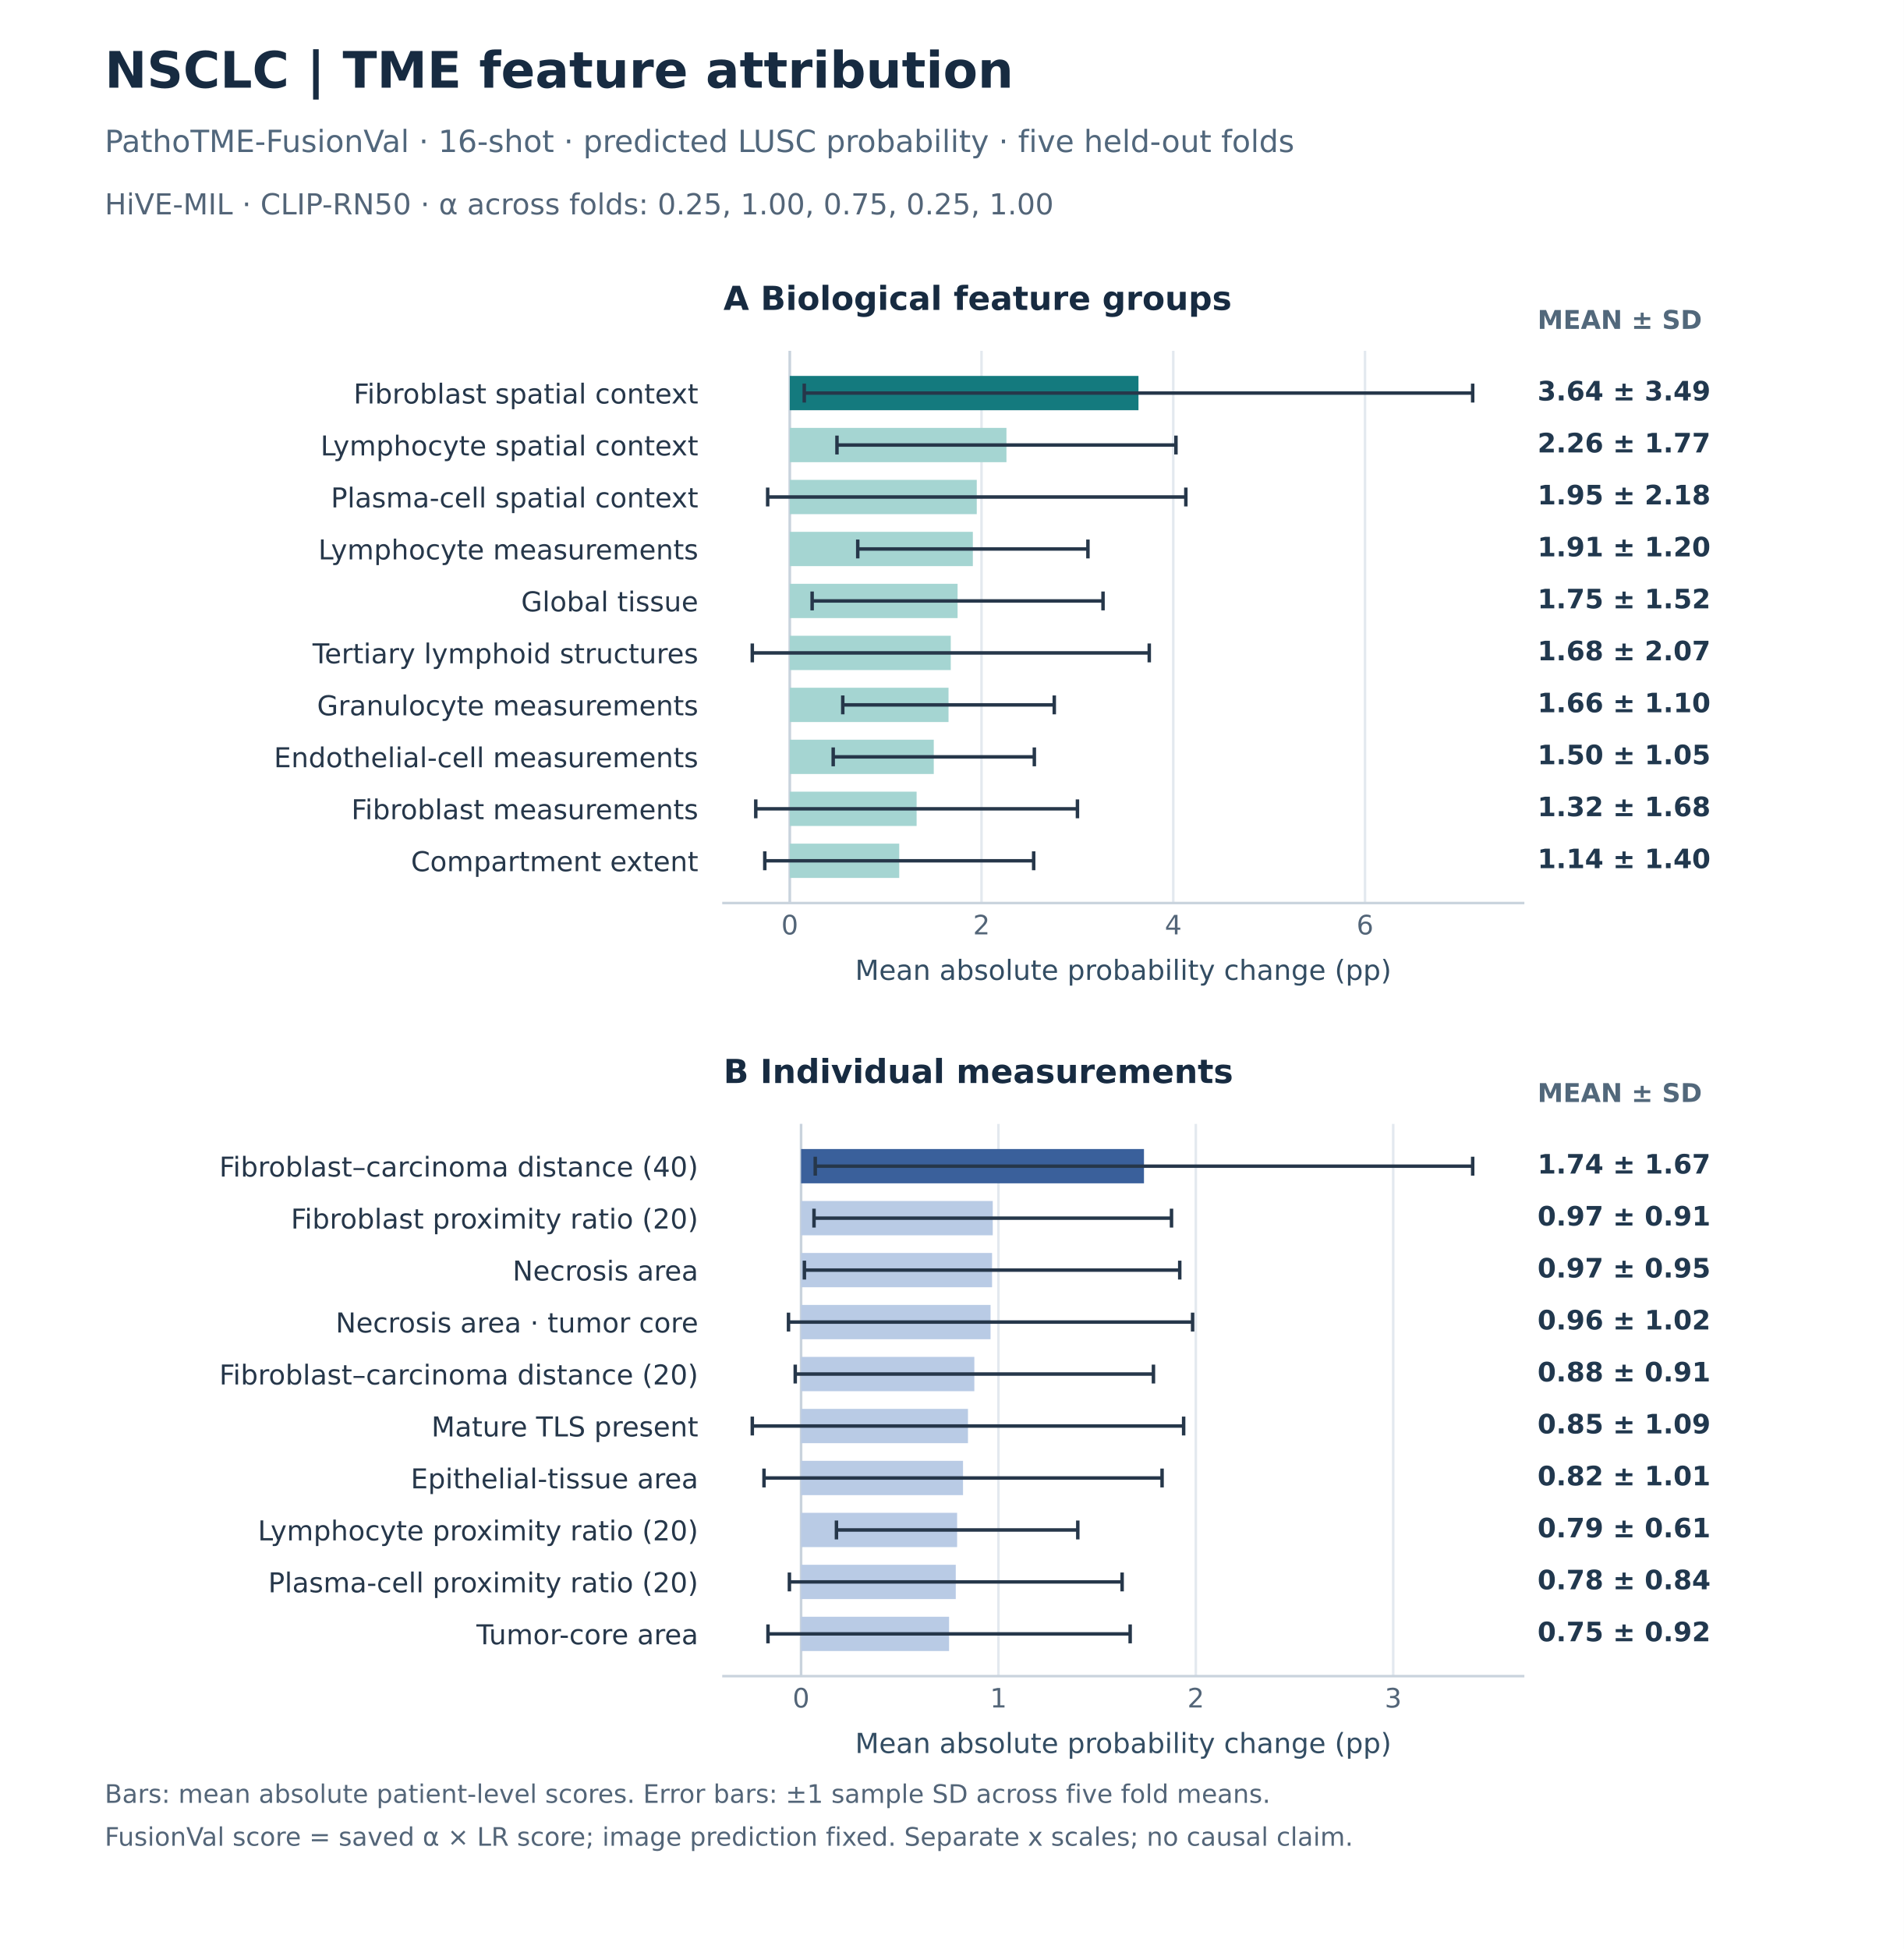
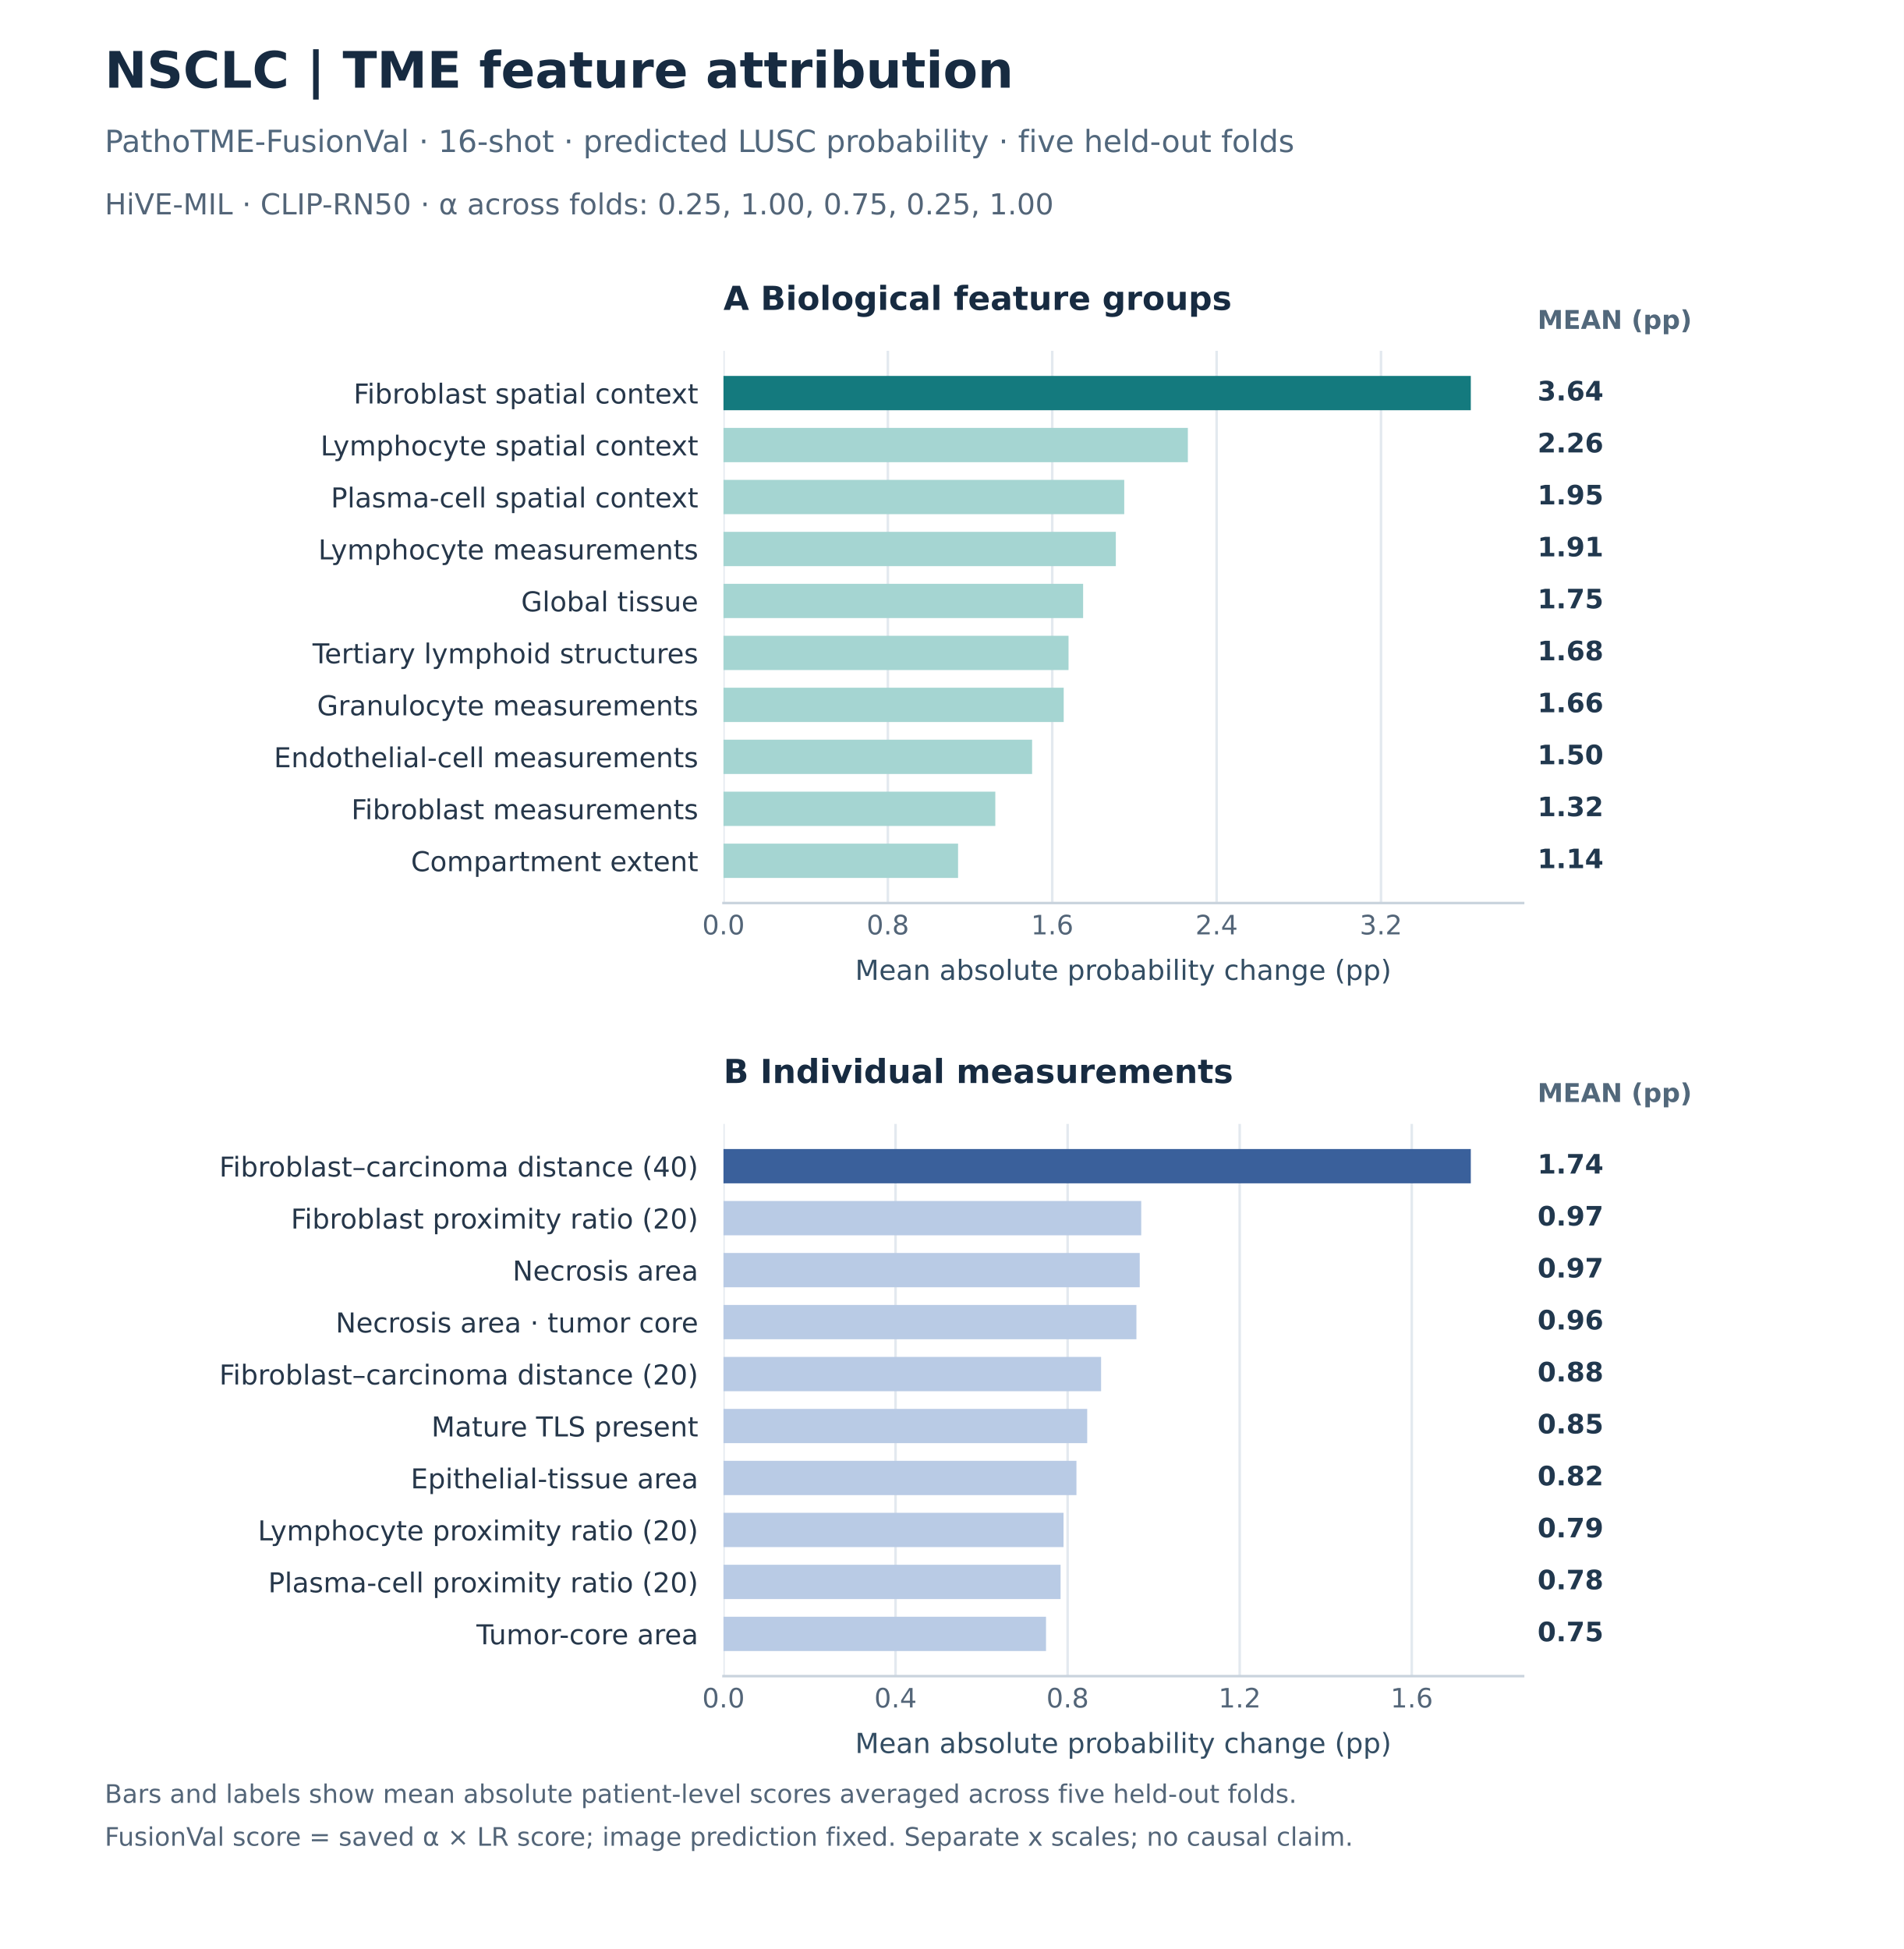
- <svg xmlns="http://www.w3.org/2000/svg" xmlns:xlink="http://www.w3.org/1999/xlink" width="604.8pt" height="619.2pt" viewBox="0 0 604.8 619.2" version="1.1">
+ <svg xmlns="http://www.w3.org/2000/svg" width="604.8pt" height="619.2pt" viewBox="0 0 604.8 619.2" version="1.1">
  <defs>
    <style type="text/css">*{stroke-linejoin: round; stroke-linecap: butt}</style>
  </defs>
  <g id="figure_1">
    <g id="patch_1">
      <path d="M 0 619.2 L 604.8 619.2 L 604.8 0 L 0 0 z " style="fill: #ffffff" />
    </g>
    <g id="axes_1">
      <g id="patch_2">
        <path d="M 229.824 286.896 L 483.84 286.896 L 483.84 111.456 L 229.824 111.456 z " style="fill: #ffffff" />
      </g>
      <g id="matplotlib.axis_1">
        <g id="xtick_1">
          <g id="line2d_1">
-             <path d="M 250.882 286.896 L 250.882 111.456 " clip-path="url(#p137d442055)" style="fill: none; stroke: #e3e9ef; stroke-width: 0.8; stroke-linecap: square" />
+             <path d="M 229.824 286.896 L 229.824 111.456 " clip-path="url(#p874dbdcf82)" style="fill: none; stroke: #e3e9ef; stroke-width: 0.8; stroke-linecap: square" />
          </g>
          <g id="line2d_2" />
          <g id="text_1">
-             <text style="font-size: 8.5px; font-family: 'DejaVu Sans'; text-anchor: middle; fill: #536578" x="250.882" y="296.855" transform="rotate(-0 250.8822 296.8547)">0</text>
+             <text style="font-size: 8.5px; font-family: 'DejaVu Sans'; text-anchor: middle; fill: #536578" x="229.824" y="296.855" transform="rotate(-0 229.824 296.8547)">0.0</text>
          </g>
        </g>
        <g id="xtick_2">
          <g id="line2d_3">
-             <path d="M 311.794 286.896 L 311.794 111.456 " clip-path="url(#p137d442055)" style="fill: none; stroke: #e3e9ef; stroke-width: 0.8; stroke-linecap: square" />
+             <path d="M 282.041 286.896 L 282.041 111.456 " clip-path="url(#p874dbdcf82)" style="fill: none; stroke: #e3e9ef; stroke-width: 0.8; stroke-linecap: square" />
          </g>
          <g id="line2d_4" />
          <g id="text_2">
-             <text style="font-size: 8.5px; font-family: 'DejaVu Sans'; text-anchor: middle; fill: #536578" x="311.794" y="296.855" transform="rotate(-0 311.7938 296.8547)">2</text>
+             <text style="font-size: 8.5px; font-family: 'DejaVu Sans'; text-anchor: middle; fill: #536578" x="282.041" y="296.855" transform="rotate(-0 282.0414 296.8547)">0.8</text>
          </g>
        </g>
        <g id="xtick_3">
          <g id="line2d_5">
-             <path d="M 372.705 286.896 L 372.705 111.456 " clip-path="url(#p137d442055)" style="fill: none; stroke: #e3e9ef; stroke-width: 0.8; stroke-linecap: square" />
+             <path d="M 334.259 286.896 L 334.259 111.456 " clip-path="url(#p874dbdcf82)" style="fill: none; stroke: #e3e9ef; stroke-width: 0.8; stroke-linecap: square" />
          </g>
          <g id="line2d_6" />
          <g id="text_3">
-             <text style="font-size: 8.5px; font-family: 'DejaVu Sans'; text-anchor: middle; fill: #536578" x="372.705" y="296.855" transform="rotate(-0 372.7055 296.8547)">4</text>
+             <text style="font-size: 8.5px; font-family: 'DejaVu Sans'; text-anchor: middle; fill: #536578" x="334.259" y="296.855" transform="rotate(-0 334.2587 296.8547)">1.6</text>
          </g>
        </g>
        <g id="xtick_4">
          <g id="line2d_7">
-             <path d="M 433.617 286.896 L 433.617 111.456 " clip-path="url(#p137d442055)" style="fill: none; stroke: #e3e9ef; stroke-width: 0.8; stroke-linecap: square" />
+             <path d="M 386.476 286.896 L 386.476 111.456 " clip-path="url(#p874dbdcf82)" style="fill: none; stroke: #e3e9ef; stroke-width: 0.8; stroke-linecap: square" />
          </g>
          <g id="line2d_8" />
          <g id="text_4">
-             <text style="font-size: 8.5px; font-family: 'DejaVu Sans'; text-anchor: middle; fill: #536578" x="433.617" y="296.855" transform="rotate(-0 433.6171 296.8547)">6</text>
-           </g>
-         </g>
-         <g id="text_5">
+             <text style="font-size: 8.5px; font-family: 'DejaVu Sans'; text-anchor: middle; fill: #536578" x="386.476" y="296.855" transform="rotate(-0 386.4761 296.8547)">2.4</text>
+           </g>
+         </g>
+         <g id="xtick_5">
+           <g id="line2d_9">
+             <path d="M 438.693 286.896 L 438.693 111.456 " clip-path="url(#p874dbdcf82)" style="fill: none; stroke: #e3e9ef; stroke-width: 0.8; stroke-linecap: square" />
+           </g>
+           <g id="line2d_10" />
+           <g id="text_5">
+             <text style="font-size: 8.5px; font-family: 'DejaVu Sans'; text-anchor: middle; fill: #536578" x="438.693" y="296.855" transform="rotate(-0 438.6935 296.8547)">3.2</text>
+           </g>
+         </g>
+         <g id="text_6">
          <text style="font-size: 8.8px; font-family: 'DejaVu Sans'; text-anchor: middle; fill: #334d63" x="356.832" y="311.309" transform="rotate(-0 356.832 311.309)">Mean absolute probability change (pp)</text>
        </g>
      </g>
      <g id="matplotlib.axis_2">
        <g id="ytick_1">
-           <g id="line2d_9" />
-           <g id="text_6">
+           <g id="line2d_11" />
+           <g id="text_7">
            <text style="font-size: 8.7px; font-family: 'DejaVu Sans'; text-anchor: end; fill: #26374a" x="221.824" y="128.184" transform="rotate(-0 221.824 128.1843)">Fibroblast spatial context</text>
          </g>
        </g>
        <g id="ytick_2">
-           <g id="line2d_10" />
-           <g id="text_7">
+           <g id="line2d_12" />
+           <g id="text_8">
            <text style="font-size: 8.7px; font-family: 'DejaVu Sans'; text-anchor: end; fill: #26374a" x="221.824" y="144.695" transform="rotate(-0 221.824 144.6948)">Lymphocyte spatial context</text>
          </g>
        </g>
        <g id="ytick_3">
-           <g id="line2d_11" />
-           <g id="text_8">
+           <g id="line2d_13" />
+           <g id="text_9">
            <text style="font-size: 8.7px; font-family: 'DejaVu Sans'; text-anchor: end; fill: #26374a" x="221.824" y="161.205" transform="rotate(-0 221.824 161.2052)">Plasma-cell spatial context</text>
          </g>
        </g>
        <g id="ytick_4">
-           <g id="line2d_12" />
-           <g id="text_9">
+           <g id="line2d_14" />
+           <g id="text_10">
            <text style="font-size: 8.7px; font-family: 'DejaVu Sans'; text-anchor: end; fill: #26374a" x="221.824" y="177.716" transform="rotate(-0 221.824 177.7157)">Lymphocyte measurements</text>
          </g>
        </g>
        <g id="ytick_5">
-           <g id="line2d_13" />
-           <g id="text_10">
+           <g id="line2d_15" />
+           <g id="text_11">
            <text style="font-size: 8.7px; font-family: 'DejaVu Sans'; text-anchor: end; fill: #26374a" x="221.824" y="194.226" transform="rotate(-0 221.824 194.2261)">Global tissue</text>
          </g>
        </g>
        <g id="ytick_6">
-           <g id="line2d_14" />
-           <g id="text_11">
+           <g id="line2d_16" />
+           <g id="text_12">
            <text style="font-size: 8.7px; font-family: 'DejaVu Sans'; text-anchor: end; fill: #26374a" x="221.824" y="210.737" transform="rotate(-0 221.824 210.7365)">Tertiary lymphoid structures</text>
          </g>
        </g>
        <g id="ytick_7">
-           <g id="line2d_15" />
-           <g id="text_12">
+           <g id="line2d_17" />
+           <g id="text_13">
            <text style="font-size: 8.7px; font-family: 'DejaVu Sans'; text-anchor: end; fill: #26374a" x="221.824" y="227.247" transform="rotate(-0 221.824 227.247)">Granulocyte measurements</text>
          </g>
        </g>
        <g id="ytick_8">
-           <g id="line2d_16" />
-           <g id="text_13">
+           <g id="line2d_18" />
+           <g id="text_14">
            <text style="font-size: 8.7px; font-family: 'DejaVu Sans'; text-anchor: end; fill: #26374a" x="221.824" y="243.757" transform="rotate(-0 221.824 243.7574)">Endothelial-cell measurements</text>
          </g>
        </g>
        <g id="ytick_9">
-           <g id="line2d_17" />
-           <g id="text_14">
+           <g id="line2d_19" />
+           <g id="text_15">
            <text style="font-size: 8.7px; font-family: 'DejaVu Sans'; text-anchor: end; fill: #26374a" x="221.824" y="260.268" transform="rotate(-0 221.824 260.2679)">Fibroblast measurements</text>
          </g>
        </g>
        <g id="ytick_10">
-           <g id="line2d_18" />
-           <g id="text_15">
+           <g id="line2d_20" />
+           <g id="text_16">
            <text style="font-size: 8.7px; font-family: 'DejaVu Sans'; text-anchor: end; fill: #26374a" x="221.824" y="276.778" transform="rotate(-0 221.824 276.7783)">Compartment extent</text>
          </g>
        </g>
      </g>
-       <g id="line2d_19">
-         <path d="M 250.882 286.896 L 250.882 111.456 " clip-path="url(#p137d442055)" style="fill: none; stroke: #c9d3dd; stroke-width: 0.8; stroke-linecap: square" />
-       </g>
      <g id="patch_3">
-         <path d="M 250.882 119.431 L 361.652 119.431 L 361.652 130.327 L 250.882 130.327 z " clip-path="url(#p137d442055)" style="fill: #147a7e" />
+         <path d="M 229.824 119.431 L 467.222 119.431 L 467.222 130.327 L 229.824 130.327 z " clip-path="url(#p874dbdcf82)" style="fill: #147a7e" />
      </g>
      <g id="patch_4">
-         <path d="M 250.882 135.941 L 319.715 135.941 L 319.715 146.838 L 250.882 146.838 z " clip-path="url(#p137d442055)" style="fill: #a5d5d2" />
+         <path d="M 229.824 135.941 L 377.344 135.941 L 377.344 146.838 L 229.824 146.838 z " clip-path="url(#p874dbdcf82)" style="fill: #a5d5d2" />
      </g>
      <g id="patch_5">
-         <path d="M 250.882 152.451 L 310.283 152.451 L 310.283 163.348 L 250.882 163.348 z " clip-path="url(#p137d442055)" style="fill: #a5d5d2" />
+         <path d="M 229.824 152.451 L 357.129 152.451 L 357.129 163.348 L 229.824 163.348 z " clip-path="url(#p874dbdcf82)" style="fill: #a5d5d2" />
      </g>
      <g id="patch_6">
-         <path d="M 250.882 168.962 L 309.037 168.962 L 309.037 179.859 L 250.882 179.859 z " clip-path="url(#p137d442055)" style="fill: #a5d5d2" />
+         <path d="M 229.824 168.962 L 354.46 168.962 L 354.46 179.859 L 229.824 179.859 z " clip-path="url(#p874dbdcf82)" style="fill: #a5d5d2" />
      </g>
      <g id="patch_7">
-         <path d="M 250.882 185.472 L 304.189 185.472 L 304.189 196.369 L 250.882 196.369 z " clip-path="url(#p137d442055)" style="fill: #a5d5d2" />
+         <path d="M 229.824 185.472 L 344.07 185.472 L 344.07 196.369 L 229.824 196.369 z " clip-path="url(#p874dbdcf82)" style="fill: #a5d5d2" />
      </g>
      <g id="patch_8">
-         <path d="M 250.882 201.983 L 302.027 201.983 L 302.027 212.88 L 250.882 212.88 z " clip-path="url(#p137d442055)" style="fill: #a5d5d2" />
+         <path d="M 229.824 201.983 L 339.436 201.983 L 339.436 212.88 L 229.824 212.88 z " clip-path="url(#p874dbdcf82)" style="fill: #a5d5d2" />
      </g>
      <g id="patch_9">
-         <path d="M 250.882 218.493 L 301.312 218.493 L 301.312 229.39 L 250.882 229.39 z " clip-path="url(#p137d442055)" style="fill: #a5d5d2" />
+         <path d="M 229.824 218.493 L 337.902 218.493 L 337.902 229.39 L 229.824 229.39 z " clip-path="url(#p874dbdcf82)" style="fill: #a5d5d2" />
      </g>
      <g id="patch_10">
-         <path d="M 250.882 235.004 L 296.627 235.004 L 296.627 245.901 L 250.882 245.901 z " clip-path="url(#p137d442055)" style="fill: #a5d5d2" />
+         <path d="M 229.824 235.004 L 327.862 235.004 L 327.862 245.901 L 229.824 245.901 z " clip-path="url(#p874dbdcf82)" style="fill: #a5d5d2" />
      </g>
      <g id="patch_11">
-         <path d="M 250.882 251.514 L 291.174 251.514 L 291.174 262.411 L 250.882 262.411 z " clip-path="url(#p137d442055)" style="fill: #a5d5d2" />
+         <path d="M 229.824 251.514 L 316.175 251.514 L 316.175 262.411 L 229.824 262.411 z " clip-path="url(#p874dbdcf82)" style="fill: #a5d5d2" />
      </g>
      <g id="patch_12">
-         <path d="M 250.882 268.025 L 285.654 268.025 L 285.654 278.921 L 250.882 278.921 z " clip-path="url(#p137d442055)" style="fill: #a5d5d2" />
+         <path d="M 229.824 268.025 L 304.346 268.025 L 304.346 278.921 L 229.824 278.921 z " clip-path="url(#p874dbdcf82)" style="fill: #a5d5d2" />
      </g>
      <g id="patch_13">
        <path d="M 229.824 286.896 L 483.84 286.896 " style="fill: none; stroke: #c9d3dd; stroke-width: 0.8; stroke-linejoin: miter; stroke-linecap: square" />
      </g>
-       <g id="LineCollection_1">
-         <path d="M 255.484 124.879 L 467.821 124.879 " clip-path="url(#p137d442055)" style="fill: none; stroke: #26374a; stroke-width: 1.1" />
-         <path d="M 265.874 141.389 L 373.557 141.389 " clip-path="url(#p137d442055)" style="fill: none; stroke: #26374a; stroke-width: 1.1" />
-         <path d="M 243.865 157.9 L 376.7 157.9 " clip-path="url(#p137d442055)" style="fill: none; stroke: #26374a; stroke-width: 1.1" />
-         <path d="M 272.478 174.41 L 345.596 174.41 " clip-path="url(#p137d442055)" style="fill: none; stroke: #26374a; stroke-width: 1.1" />
-         <path d="M 257.986 190.921 L 350.393 190.921 " clip-path="url(#p137d442055)" style="fill: none; stroke: #26374a; stroke-width: 1.1" />
-         <path d="M 238.978 207.431 L 365.077 207.431 " clip-path="url(#p137d442055)" style="fill: none; stroke: #26374a; stroke-width: 1.1" />
-         <path d="M 267.719 223.942 L 334.905 223.942 " clip-path="url(#p137d442055)" style="fill: none; stroke: #26374a; stroke-width: 1.1" />
-         <path d="M 264.681 240.452 L 328.573 240.452 " clip-path="url(#p137d442055)" style="fill: none; stroke: #26374a; stroke-width: 1.1" />
-         <path d="M 240.079 256.963 L 342.268 256.963 " clip-path="url(#p137d442055)" style="fill: none; stroke: #26374a; stroke-width: 1.1" />
-         <path d="M 242.946 273.473 L 328.362 273.473 " clip-path="url(#p137d442055)" style="fill: none; stroke: #26374a; stroke-width: 1.1" />
-       </g>
-       <g id="line2d_20">
-         <defs>
-           <path id="m8e830d2e15" d="M 0 3 L 0 -3 " style="stroke: #26374a; stroke-width: 1.1" />
-         </defs>
-         <g clip-path="url(#p137d442055)">
-           <use xlink:href="#m8e830d2e15" x="255.484" y="124.879" style="fill: #1f77b4; stroke: #26374a; stroke-width: 1.1" />
-           <use xlink:href="#m8e830d2e15" x="265.874" y="141.389" style="fill: #1f77b4; stroke: #26374a; stroke-width: 1.1" />
-           <use xlink:href="#m8e830d2e15" x="243.865" y="157.9" style="fill: #1f77b4; stroke: #26374a; stroke-width: 1.1" />
-           <use xlink:href="#m8e830d2e15" x="272.478" y="174.41" style="fill: #1f77b4; stroke: #26374a; stroke-width: 1.1" />
-           <use xlink:href="#m8e830d2e15" x="257.986" y="190.921" style="fill: #1f77b4; stroke: #26374a; stroke-width: 1.1" />
-           <use xlink:href="#m8e830d2e15" x="238.978" y="207.431" style="fill: #1f77b4; stroke: #26374a; stroke-width: 1.1" />
-           <use xlink:href="#m8e830d2e15" x="267.719" y="223.942" style="fill: #1f77b4; stroke: #26374a; stroke-width: 1.1" />
-           <use xlink:href="#m8e830d2e15" x="264.681" y="240.452" style="fill: #1f77b4; stroke: #26374a; stroke-width: 1.1" />
-           <use xlink:href="#m8e830d2e15" x="240.079" y="256.963" style="fill: #1f77b4; stroke: #26374a; stroke-width: 1.1" />
-           <use xlink:href="#m8e830d2e15" x="242.946" y="273.473" style="fill: #1f77b4; stroke: #26374a; stroke-width: 1.1" />
-         </g>
-       </g>
-       <g id="line2d_21">
-         <g clip-path="url(#p137d442055)">
-           <use xlink:href="#m8e830d2e15" x="467.821" y="124.879" style="fill: #1f77b4; stroke: #26374a; stroke-width: 1.1" />
-           <use xlink:href="#m8e830d2e15" x="373.557" y="141.389" style="fill: #1f77b4; stroke: #26374a; stroke-width: 1.1" />
-           <use xlink:href="#m8e830d2e15" x="376.7" y="157.9" style="fill: #1f77b4; stroke: #26374a; stroke-width: 1.1" />
-           <use xlink:href="#m8e830d2e15" x="345.596" y="174.41" style="fill: #1f77b4; stroke: #26374a; stroke-width: 1.1" />
-           <use xlink:href="#m8e830d2e15" x="350.393" y="190.921" style="fill: #1f77b4; stroke: #26374a; stroke-width: 1.1" />
-           <use xlink:href="#m8e830d2e15" x="365.077" y="207.431" style="fill: #1f77b4; stroke: #26374a; stroke-width: 1.1" />
-           <use xlink:href="#m8e830d2e15" x="334.905" y="223.942" style="fill: #1f77b4; stroke: #26374a; stroke-width: 1.1" />
-           <use xlink:href="#m8e830d2e15" x="328.573" y="240.452" style="fill: #1f77b4; stroke: #26374a; stroke-width: 1.1" />
-           <use xlink:href="#m8e830d2e15" x="342.268" y="256.963" style="fill: #1f77b4; stroke: #26374a; stroke-width: 1.1" />
-           <use xlink:href="#m8e830d2e15" x="328.362" y="273.473" style="fill: #1f77b4; stroke: #26374a; stroke-width: 1.1" />
-         </g>
-       </g>
-       <g id="text_16">
-         <text style="font-weight: 700; font-size: 8.2px; font-family: 'DejaVu Sans'; text-anchor: start; fill: #52687b" x="488.412" y="104.487" transform="rotate(-0 488.4123 104.4875)">MEAN ± SD</text>
-       </g>
      <g id="text_17">
+         <text style="font-weight: 700; font-size: 8.2px; font-family: 'DejaVu Sans'; text-anchor: start; fill: #52687b" x="488.412" y="104.487" transform="rotate(-0 488.4123 104.4875)">MEAN (pp)</text>
+       </g>
+       <g id="text_18">
        <text style="font-weight: 700; font-size: 10.5px; font-family: 'DejaVu Sans'; text-anchor: start; fill: #172b41" x="229.824" y="98.456" transform="rotate(-0 229.824 98.456)">A  Biological feature groups</text>
      </g>
-       <g id="text_18">
-         <text style="font-weight: 600; font-size: 8.5px; font-family: 'DejaVu Sans'; text-anchor: start; fill: #21384e" x="488.412" y="127.224" transform="rotate(-0 488.4123 127.2245)">3.64 ± 3.49</text>
-       </g>
      <g id="text_19">
-         <text style="font-weight: 600; font-size: 8.5px; font-family: 'DejaVu Sans'; text-anchor: start; fill: #21384e" x="488.412" y="143.735" transform="rotate(-0 488.4123 143.7349)">2.26 ± 1.77</text>
+         <text style="font-weight: 600; font-size: 8.5px; font-family: 'DejaVu Sans'; text-anchor: start; fill: #21384e" x="488.412" y="127.224" transform="rotate(-0 488.4123 127.2245)">3.64</text>
      </g>
      <g id="text_20">
-         <text style="font-weight: 600; font-size: 8.5px; font-family: 'DejaVu Sans'; text-anchor: start; fill: #21384e" x="488.412" y="160.245" transform="rotate(-0 488.4123 160.2454)">1.95 ± 2.18</text>
+         <text style="font-weight: 600; font-size: 8.5px; font-family: 'DejaVu Sans'; text-anchor: start; fill: #21384e" x="488.412" y="143.735" transform="rotate(-0 488.4123 143.7349)">2.26</text>
      </g>
      <g id="text_21">
-         <text style="font-weight: 600; font-size: 8.5px; font-family: 'DejaVu Sans'; text-anchor: start; fill: #21384e" x="488.412" y="176.756" transform="rotate(-0 488.4123 176.7558)">1.91 ± 1.20</text>
+         <text style="font-weight: 600; font-size: 8.5px; font-family: 'DejaVu Sans'; text-anchor: start; fill: #21384e" x="488.412" y="160.245" transform="rotate(-0 488.4123 160.2454)">1.95</text>
      </g>
      <g id="text_22">
-         <text style="font-weight: 600; font-size: 8.5px; font-family: 'DejaVu Sans'; text-anchor: start; fill: #21384e" x="488.412" y="193.266" transform="rotate(-0 488.4123 193.2662)">1.75 ± 1.52</text>
+         <text style="font-weight: 600; font-size: 8.5px; font-family: 'DejaVu Sans'; text-anchor: start; fill: #21384e" x="488.412" y="176.756" transform="rotate(-0 488.4123 176.7558)">1.91</text>
      </g>
      <g id="text_23">
-         <text style="font-weight: 600; font-size: 8.5px; font-family: 'DejaVu Sans'; text-anchor: start; fill: #21384e" x="488.412" y="209.777" transform="rotate(-0 488.4123 209.7767)">1.68 ± 2.07</text>
+         <text style="font-weight: 600; font-size: 8.5px; font-family: 'DejaVu Sans'; text-anchor: start; fill: #21384e" x="488.412" y="193.266" transform="rotate(-0 488.4123 193.2662)">1.75</text>
      </g>
      <g id="text_24">
-         <text style="font-weight: 600; font-size: 8.5px; font-family: 'DejaVu Sans'; text-anchor: start; fill: #21384e" x="488.412" y="226.287" transform="rotate(-0 488.4123 226.2871)">1.66 ± 1.10</text>
+         <text style="font-weight: 600; font-size: 8.5px; font-family: 'DejaVu Sans'; text-anchor: start; fill: #21384e" x="488.412" y="209.777" transform="rotate(-0 488.4123 209.7767)">1.68</text>
      </g>
      <g id="text_25">
-         <text style="font-weight: 600; font-size: 8.5px; font-family: 'DejaVu Sans'; text-anchor: start; fill: #21384e" x="488.412" y="242.798" transform="rotate(-0 488.4123 242.7976)">1.50 ± 1.05</text>
+         <text style="font-weight: 600; font-size: 8.5px; font-family: 'DejaVu Sans'; text-anchor: start; fill: #21384e" x="488.412" y="226.287" transform="rotate(-0 488.4123 226.2871)">1.66</text>
      </g>
      <g id="text_26">
-         <text style="font-weight: 600; font-size: 8.5px; font-family: 'DejaVu Sans'; text-anchor: start; fill: #21384e" x="488.412" y="259.308" transform="rotate(-0 488.4123 259.308)">1.32 ± 1.68</text>
+         <text style="font-weight: 600; font-size: 8.5px; font-family: 'DejaVu Sans'; text-anchor: start; fill: #21384e" x="488.412" y="242.798" transform="rotate(-0 488.4123 242.7976)">1.50</text>
      </g>
      <g id="text_27">
-         <text style="font-weight: 600; font-size: 8.5px; font-family: 'DejaVu Sans'; text-anchor: start; fill: #21384e" x="488.412" y="275.818" transform="rotate(-0 488.4123 275.8185)">1.14 ± 1.40</text>
+         <text style="font-weight: 600; font-size: 8.5px; font-family: 'DejaVu Sans'; text-anchor: start; fill: #21384e" x="488.412" y="259.308" transform="rotate(-0 488.4123 259.308)">1.32</text>
+       </g>
+       <g id="text_28">
+         <text style="font-weight: 600; font-size: 8.5px; font-family: 'DejaVu Sans'; text-anchor: start; fill: #21384e" x="488.412" y="275.818" transform="rotate(-0 488.4123 275.8185)">1.14</text>
      </g>
    </g>
    <g id="axes_2">
      <g id="patch_14">
        <path d="M 229.824 532.512 L 483.84 532.512 L 483.84 357.072 L 229.824 357.072 z " style="fill: #ffffff" />
      </g>
      <g id="matplotlib.axis_3">
-         <g id="xtick_5">
-           <g id="line2d_22">
-             <path d="M 254.478 532.512 L 254.478 357.072 " clip-path="url(#p99e83d08fb)" style="fill: none; stroke: #e3e9ef; stroke-width: 0.8; stroke-linecap: square" />
-           </g>
-           <g id="line2d_23" />
-           <g id="text_28">
-             <text style="font-size: 8.5px; font-family: 'DejaVu Sans'; text-anchor: middle; fill: #536578" x="254.478" y="542.471" transform="rotate(-0 254.4778 542.4707)">0</text>
-           </g>
-         </g>
        <g id="xtick_6">
-           <g id="line2d_24">
-             <path d="M 317.175 532.512 L 317.175 357.072 " clip-path="url(#p99e83d08fb)" style="fill: none; stroke: #e3e9ef; stroke-width: 0.8; stroke-linecap: square" />
-           </g>
-           <g id="line2d_25" />
+           <g id="line2d_21">
+             <path d="M 229.824 532.512 L 229.824 357.072 " clip-path="url(#pafa9f86187)" style="fill: none; stroke: #e3e9ef; stroke-width: 0.8; stroke-linecap: square" />
+           </g>
+           <g id="line2d_22" />
          <g id="text_29">
-             <text style="font-size: 8.5px; font-family: 'DejaVu Sans'; text-anchor: middle; fill: #536578" x="317.175" y="542.471" transform="rotate(-0 317.1751 542.4707)">1</text>
+             <text style="font-size: 8.5px; font-family: 'DejaVu Sans'; text-anchor: middle; fill: #536578" x="229.824" y="542.471" transform="rotate(-0 229.824 542.4707)">0.0</text>
          </g>
        </g>
        <g id="xtick_7">
-           <g id="line2d_26">
-             <path d="M 379.872 532.512 L 379.872 357.072 " clip-path="url(#p99e83d08fb)" style="fill: none; stroke: #e3e9ef; stroke-width: 0.8; stroke-linecap: square" />
-           </g>
-           <g id="line2d_27" />
+           <g id="line2d_23">
+             <path d="M 284.485 532.512 L 284.485 357.072 " clip-path="url(#pafa9f86187)" style="fill: none; stroke: #e3e9ef; stroke-width: 0.8; stroke-linecap: square" />
+           </g>
+           <g id="line2d_24" />
          <g id="text_30">
-             <text style="font-size: 8.5px; font-family: 'DejaVu Sans'; text-anchor: middle; fill: #536578" x="379.872" y="542.471" transform="rotate(-0 379.8724 542.4707)">2</text>
+             <text style="font-size: 8.5px; font-family: 'DejaVu Sans'; text-anchor: middle; fill: #536578" x="284.485" y="542.471" transform="rotate(-0 284.4848 542.4707)">0.4</text>
          </g>
        </g>
        <g id="xtick_8">
-           <g id="line2d_28">
-             <path d="M 442.57 532.512 L 442.57 357.072 " clip-path="url(#p99e83d08fb)" style="fill: none; stroke: #e3e9ef; stroke-width: 0.8; stroke-linecap: square" />
-           </g>
-           <g id="line2d_29" />
+           <g id="line2d_25">
+             <path d="M 339.146 532.512 L 339.146 357.072 " clip-path="url(#pafa9f86187)" style="fill: none; stroke: #e3e9ef; stroke-width: 0.8; stroke-linecap: square" />
+           </g>
+           <g id="line2d_26" />
          <g id="text_31">
-             <text style="font-size: 8.5px; font-family: 'DejaVu Sans'; text-anchor: middle; fill: #536578" x="442.57" y="542.471" transform="rotate(-0 442.5697 542.4707)">3</text>
-           </g>
-         </g>
-         <g id="text_32">
+             <text style="font-size: 8.5px; font-family: 'DejaVu Sans'; text-anchor: middle; fill: #536578" x="339.146" y="542.471" transform="rotate(-0 339.1455 542.4707)">0.8</text>
+           </g>
+         </g>
+         <g id="xtick_9">
+           <g id="line2d_27">
+             <path d="M 393.806 532.512 L 393.806 357.072 " clip-path="url(#pafa9f86187)" style="fill: none; stroke: #e3e9ef; stroke-width: 0.8; stroke-linecap: square" />
+           </g>
+           <g id="line2d_28" />
+           <g id="text_32">
+             <text style="font-size: 8.5px; font-family: 'DejaVu Sans'; text-anchor: middle; fill: #536578" x="393.806" y="542.471" transform="rotate(-0 393.8063 542.4707)">1.2</text>
+           </g>
+         </g>
+         <g id="xtick_10">
+           <g id="line2d_29">
+             <path d="M 448.467 532.512 L 448.467 357.072 " clip-path="url(#pafa9f86187)" style="fill: none; stroke: #e3e9ef; stroke-width: 0.8; stroke-linecap: square" />
+           </g>
+           <g id="line2d_30" />
+           <g id="text_33">
+             <text style="font-size: 8.5px; font-family: 'DejaVu Sans'; text-anchor: middle; fill: #536578" x="448.467" y="542.471" transform="rotate(-0 448.467 542.4707)">1.6</text>
+           </g>
+         </g>
+         <g id="text_34">
          <text style="font-size: 8.8px; font-family: 'DejaVu Sans'; text-anchor: middle; fill: #334d63" x="356.832" y="556.925" transform="rotate(-0 356.832 556.925)">Mean absolute probability change (pp)</text>
        </g>
      </g>
      <g id="matplotlib.axis_4">
        <g id="ytick_11">
-           <g id="line2d_30" />
-           <g id="text_33">
+           <g id="line2d_31" />
+           <g id="text_35">
            <text style="font-size: 8.7px; font-family: 'DejaVu Sans'; text-anchor: end; fill: #26374a" x="221.824" y="373.8" transform="rotate(-0 221.824 373.8003)">Fibroblast–carcinoma distance (40)</text>
          </g>
        </g>
        <g id="ytick_12">
-           <g id="line2d_31" />
-           <g id="text_34">
+           <g id="line2d_32" />
+           <g id="text_36">
            <text style="font-size: 8.7px; font-family: 'DejaVu Sans'; text-anchor: end; fill: #26374a" x="221.824" y="390.311" transform="rotate(-0 221.824 390.3108)">Fibroblast proximity ratio (20)</text>
          </g>
        </g>
        <g id="ytick_13">
-           <g id="line2d_32" />
-           <g id="text_35">
+           <g id="line2d_33" />
+           <g id="text_37">
            <text style="font-size: 8.7px; font-family: 'DejaVu Sans'; text-anchor: end; fill: #26374a" x="221.824" y="406.821" transform="rotate(-0 221.824 406.8212)">Necrosis area</text>
          </g>
        </g>
        <g id="ytick_14">
-           <g id="line2d_33" />
-           <g id="text_36">
+           <g id="line2d_34" />
+           <g id="text_38">
            <text style="font-size: 8.7px; font-family: 'DejaVu Sans'; text-anchor: end; fill: #26374a" x="221.824" y="423.332" transform="rotate(-0 221.824 423.3317)">Necrosis area · tumor core</text>
          </g>
        </g>
        <g id="ytick_15">
-           <g id="line2d_34" />
-           <g id="text_37">
+           <g id="line2d_35" />
+           <g id="text_39">
            <text style="font-size: 8.7px; font-family: 'DejaVu Sans'; text-anchor: end; fill: #26374a" x="221.824" y="439.842" transform="rotate(-0 221.824 439.8421)">Fibroblast–carcinoma distance (20)</text>
          </g>
        </g>
        <g id="ytick_16">
-           <g id="line2d_35" />
-           <g id="text_38">
+           <g id="line2d_36" />
+           <g id="text_40">
            <text style="font-size: 8.7px; font-family: 'DejaVu Sans'; text-anchor: end; fill: #26374a" x="221.824" y="456.353" transform="rotate(-0 221.824 456.3525)">Mature TLS present</text>
          </g>
        </g>
        <g id="ytick_17">
-           <g id="line2d_36" />
-           <g id="text_39">
+           <g id="line2d_37" />
+           <g id="text_41">
            <text style="font-size: 8.7px; font-family: 'DejaVu Sans'; text-anchor: end; fill: #26374a" x="221.824" y="472.863" transform="rotate(-0 221.824 472.863)">Epithelial-tissue area</text>
          </g>
        </g>
        <g id="ytick_18">
-           <g id="line2d_37" />
-           <g id="text_40">
+           <g id="line2d_38" />
+           <g id="text_42">
            <text style="font-size: 8.7px; font-family: 'DejaVu Sans'; text-anchor: end; fill: #26374a" x="221.824" y="489.373" transform="rotate(-0 221.824 489.3734)">Lymphocyte proximity ratio (20)</text>
          </g>
        </g>
        <g id="ytick_19">
-           <g id="line2d_38" />
-           <g id="text_41">
+           <g id="line2d_39" />
+           <g id="text_43">
            <text style="font-size: 8.7px; font-family: 'DejaVu Sans'; text-anchor: end; fill: #26374a" x="221.824" y="505.884" transform="rotate(-0 221.824 505.8839)">Plasma-cell proximity ratio (20)</text>
          </g>
        </g>
        <g id="ytick_20">
-           <g id="line2d_39" />
-           <g id="text_42">
+           <g id="line2d_40" />
+           <g id="text_44">
            <text style="font-size: 8.7px; font-family: 'DejaVu Sans'; text-anchor: end; fill: #26374a" x="221.824" y="522.394" transform="rotate(-0 221.824 522.3943)">Tumor-core area</text>
          </g>
        </g>
      </g>
-       <g id="line2d_40">
-         <path d="M 254.478 532.512 L 254.478 357.072 " clip-path="url(#p99e83d08fb)" style="fill: none; stroke: #c9d3dd; stroke-width: 0.8; stroke-linecap: square" />
-       </g>
      <g id="patch_15">
-         <path d="M 254.478 365.047 L 363.399 365.047 L 363.399 375.943 L 254.478 375.943 z " clip-path="url(#p99e83d08fb)" style="fill: #3a609b" />
+         <path d="M 229.824 365.047 L 467.222 365.047 L 467.222 375.943 L 229.824 375.943 z " clip-path="url(#pafa9f86187)" style="fill: #3a609b" />
      </g>
      <g id="patch_16">
-         <path d="M 254.478 381.557 L 315.364 381.557 L 315.364 392.454 L 254.478 392.454 z " clip-path="url(#p99e83d08fb)" style="fill: #b9cbe5" />
+         <path d="M 229.824 381.557 L 362.528 381.557 L 362.528 392.454 L 229.824 392.454 z " clip-path="url(#pafa9f86187)" style="fill: #b9cbe5" />
      </g>
      <g id="patch_17">
-         <path d="M 254.478 398.067 L 315.145 398.067 L 315.145 408.964 L 254.478 408.964 z " clip-path="url(#p99e83d08fb)" style="fill: #b9cbe5" />
+         <path d="M 229.824 398.067 L 362.051 398.067 L 362.051 408.964 L 229.824 408.964 z " clip-path="url(#pafa9f86187)" style="fill: #b9cbe5" />
      </g>
      <g id="patch_18">
-         <path d="M 254.478 414.578 L 314.662 414.578 L 314.662 425.475 L 254.478 425.475 z " clip-path="url(#p99e83d08fb)" style="fill: #b9cbe5" />
+         <path d="M 229.824 414.578 L 360.999 414.578 L 360.999 425.475 L 229.824 425.475 z " clip-path="url(#pafa9f86187)" style="fill: #b9cbe5" />
      </g>
      <g id="patch_19">
-         <path d="M 254.478 431.088 L 309.514 431.088 L 309.514 441.985 L 254.478 441.985 z " clip-path="url(#p99e83d08fb)" style="fill: #b9cbe5" />
+         <path d="M 229.824 431.088 L 349.779 431.088 L 349.779 441.985 L 229.824 441.985 z " clip-path="url(#pafa9f86187)" style="fill: #b9cbe5" />
      </g>
      <g id="patch_20">
-         <path d="M 254.478 447.599 L 307.49 447.599 L 307.49 458.496 L 254.478 458.496 z " clip-path="url(#p99e83d08fb)" style="fill: #b9cbe5" />
+         <path d="M 229.824 447.599 L 345.368 447.599 L 345.368 458.496 L 229.824 458.496 z " clip-path="url(#pafa9f86187)" style="fill: #b9cbe5" />
      </g>
      <g id="patch_21">
-         <path d="M 254.478 464.109 L 305.923 464.109 L 305.923 475.006 L 254.478 475.006 z " clip-path="url(#p99e83d08fb)" style="fill: #b9cbe5" />
+         <path d="M 229.824 464.109 L 341.952 464.109 L 341.952 475.006 L 229.824 475.006 z " clip-path="url(#pafa9f86187)" style="fill: #b9cbe5" />
      </g>
      <g id="patch_22">
-         <path d="M 254.478 480.62 L 304.042 480.62 L 304.042 491.517 L 254.478 491.517 z " clip-path="url(#p99e83d08fb)" style="fill: #b9cbe5" />
+         <path d="M 229.824 480.62 L 337.851 480.62 L 337.851 491.517 L 229.824 491.517 z " clip-path="url(#pafa9f86187)" style="fill: #b9cbe5" />
      </g>
      <g id="patch_23">
-         <path d="M 254.478 497.13 L 303.611 497.13 L 303.611 508.027 L 254.478 508.027 z " clip-path="url(#p99e83d08fb)" style="fill: #b9cbe5" />
+         <path d="M 229.824 497.13 L 336.912 497.13 L 336.912 508.027 L 229.824 508.027 z " clip-path="url(#pafa9f86187)" style="fill: #b9cbe5" />
      </g>
      <g id="patch_24">
-         <path d="M 254.478 513.641 L 301.487 513.641 L 301.487 524.537 L 254.478 524.537 z " clip-path="url(#p99e83d08fb)" style="fill: #b9cbe5" />
+         <path d="M 229.824 513.641 L 332.283 513.641 L 332.283 524.537 L 229.824 524.537 z " clip-path="url(#pafa9f86187)" style="fill: #b9cbe5" />
      </g>
      <g id="patch_25">
        <path d="M 229.824 532.512 L 483.84 532.512 " style="fill: none; stroke: #c9d3dd; stroke-width: 0.8; stroke-linejoin: miter; stroke-linecap: square" />
      </g>
-       <g id="LineCollection_2">
-         <path d="M 258.976 370.495 L 467.821 370.495 " clip-path="url(#p99e83d08fb)" style="fill: none; stroke: #26374a; stroke-width: 1.1" />
-         <path d="M 258.582 387.005 L 372.146 387.005 " clip-path="url(#p99e83d08fb)" style="fill: none; stroke: #26374a; stroke-width: 1.1" />
-         <path d="M 255.525 403.516 L 374.765 403.516 " clip-path="url(#p99e83d08fb)" style="fill: none; stroke: #26374a; stroke-width: 1.1" />
-         <path d="M 250.479 420.026 L 378.846 420.026 " clip-path="url(#p99e83d08fb)" style="fill: none; stroke: #26374a; stroke-width: 1.1" />
-         <path d="M 252.619 436.537 L 366.41 436.537 " clip-path="url(#p99e83d08fb)" style="fill: none; stroke: #26374a; stroke-width: 1.1" />
-         <path d="M 238.978 453.047 L 376.003 453.047 " clip-path="url(#p99e83d08fb)" style="fill: none; stroke: #26374a; stroke-width: 1.1" />
-         <path d="M 242.699 469.558 L 369.147 469.558 " clip-path="url(#p99e83d08fb)" style="fill: none; stroke: #26374a; stroke-width: 1.1" />
-         <path d="M 265.707 486.068 L 342.376 486.068 " clip-path="url(#p99e83d08fb)" style="fill: none; stroke: #26374a; stroke-width: 1.1" />
-         <path d="M 250.764 502.579 L 356.458 502.579 " clip-path="url(#p99e83d08fb)" style="fill: none; stroke: #26374a; stroke-width: 1.1" />
-         <path d="M 243.964 519.089 L 359.011 519.089 " clip-path="url(#p99e83d08fb)" style="fill: none; stroke: #26374a; stroke-width: 1.1" />
-       </g>
-       <g id="line2d_41">
-         <g clip-path="url(#p99e83d08fb)">
-           <use xlink:href="#m8e830d2e15" x="258.976" y="370.495" style="fill: #1f77b4; stroke: #26374a; stroke-width: 1.1" />
-           <use xlink:href="#m8e830d2e15" x="258.582" y="387.005" style="fill: #1f77b4; stroke: #26374a; stroke-width: 1.1" />
-           <use xlink:href="#m8e830d2e15" x="255.525" y="403.516" style="fill: #1f77b4; stroke: #26374a; stroke-width: 1.1" />
-           <use xlink:href="#m8e830d2e15" x="250.479" y="420.026" style="fill: #1f77b4; stroke: #26374a; stroke-width: 1.1" />
-           <use xlink:href="#m8e830d2e15" x="252.619" y="436.537" style="fill: #1f77b4; stroke: #26374a; stroke-width: 1.1" />
-           <use xlink:href="#m8e830d2e15" x="238.978" y="453.047" style="fill: #1f77b4; stroke: #26374a; stroke-width: 1.1" />
-           <use xlink:href="#m8e830d2e15" x="242.699" y="469.558" style="fill: #1f77b4; stroke: #26374a; stroke-width: 1.1" />
-           <use xlink:href="#m8e830d2e15" x="265.707" y="486.068" style="fill: #1f77b4; stroke: #26374a; stroke-width: 1.1" />
-           <use xlink:href="#m8e830d2e15" x="250.764" y="502.579" style="fill: #1f77b4; stroke: #26374a; stroke-width: 1.1" />
-           <use xlink:href="#m8e830d2e15" x="243.964" y="519.089" style="fill: #1f77b4; stroke: #26374a; stroke-width: 1.1" />
-         </g>
-       </g>
-       <g id="line2d_42">
-         <g clip-path="url(#p99e83d08fb)">
-           <use xlink:href="#m8e830d2e15" x="467.821" y="370.495" style="fill: #1f77b4; stroke: #26374a; stroke-width: 1.1" />
-           <use xlink:href="#m8e830d2e15" x="372.146" y="387.005" style="fill: #1f77b4; stroke: #26374a; stroke-width: 1.1" />
-           <use xlink:href="#m8e830d2e15" x="374.765" y="403.516" style="fill: #1f77b4; stroke: #26374a; stroke-width: 1.1" />
-           <use xlink:href="#m8e830d2e15" x="378.846" y="420.026" style="fill: #1f77b4; stroke: #26374a; stroke-width: 1.1" />
-           <use xlink:href="#m8e830d2e15" x="366.41" y="436.537" style="fill: #1f77b4; stroke: #26374a; stroke-width: 1.1" />
-           <use xlink:href="#m8e830d2e15" x="376.003" y="453.047" style="fill: #1f77b4; stroke: #26374a; stroke-width: 1.1" />
-           <use xlink:href="#m8e830d2e15" x="369.147" y="469.558" style="fill: #1f77b4; stroke: #26374a; stroke-width: 1.1" />
-           <use xlink:href="#m8e830d2e15" x="342.376" y="486.068" style="fill: #1f77b4; stroke: #26374a; stroke-width: 1.1" />
-           <use xlink:href="#m8e830d2e15" x="356.458" y="502.579" style="fill: #1f77b4; stroke: #26374a; stroke-width: 1.1" />
-           <use xlink:href="#m8e830d2e15" x="359.011" y="519.089" style="fill: #1f77b4; stroke: #26374a; stroke-width: 1.1" />
-         </g>
-       </g>
-       <g id="text_43">
-         <text style="font-weight: 700; font-size: 8.2px; font-family: 'DejaVu Sans'; text-anchor: start; fill: #52687b" x="488.412" y="350.103" transform="rotate(-0 488.4123 350.1035)">MEAN ± SD</text>
-       </g>
-       <g id="text_44">
+       <g id="text_45">
+         <text style="font-weight: 700; font-size: 8.2px; font-family: 'DejaVu Sans'; text-anchor: start; fill: #52687b" x="488.412" y="350.103" transform="rotate(-0 488.4123 350.1035)">MEAN (pp)</text>
+       </g>
+       <g id="text_46">
        <text style="font-weight: 700; font-size: 10.5px; font-family: 'DejaVu Sans'; text-anchor: start; fill: #172b41" x="229.824" y="344.072" transform="rotate(-0 229.824 344.072)">B  Individual measurements</text>
      </g>
-       <g id="text_45">
-         <text style="font-weight: 600; font-size: 8.5px; font-family: 'DejaVu Sans'; text-anchor: start; fill: #21384e" x="488.412" y="372.84" transform="rotate(-0 488.4123 372.8405)">1.74 ± 1.67</text>
-       </g>
-       <g id="text_46">
-         <text style="font-weight: 600; font-size: 8.5px; font-family: 'DejaVu Sans'; text-anchor: start; fill: #21384e" x="488.412" y="389.351" transform="rotate(-0 488.4123 389.3509)">0.97 ± 0.91</text>
-       </g>
      <g id="text_47">
-         <text style="font-weight: 600; font-size: 8.5px; font-family: 'DejaVu Sans'; text-anchor: start; fill: #21384e" x="488.412" y="405.861" transform="rotate(-0 488.4123 405.8614)">0.97 ± 0.95</text>
+         <text style="font-weight: 600; font-size: 8.5px; font-family: 'DejaVu Sans'; text-anchor: start; fill: #21384e" x="488.412" y="372.84" transform="rotate(-0 488.4123 372.8405)">1.74</text>
      </g>
      <g id="text_48">
-         <text style="font-weight: 600; font-size: 8.5px; font-family: 'DejaVu Sans'; text-anchor: start; fill: #21384e" x="488.412" y="422.372" transform="rotate(-0 488.4123 422.3718)">0.96 ± 1.02</text>
+         <text style="font-weight: 600; font-size: 8.5px; font-family: 'DejaVu Sans'; text-anchor: start; fill: #21384e" x="488.412" y="389.351" transform="rotate(-0 488.4123 389.3509)">0.97</text>
      </g>
      <g id="text_49">
-         <text style="font-weight: 600; font-size: 8.5px; font-family: 'DejaVu Sans'; text-anchor: start; fill: #21384e" x="488.412" y="438.882" transform="rotate(-0 488.4123 438.8822)">0.88 ± 0.91</text>
+         <text style="font-weight: 600; font-size: 8.5px; font-family: 'DejaVu Sans'; text-anchor: start; fill: #21384e" x="488.412" y="405.861" transform="rotate(-0 488.4123 405.8614)">0.97</text>
      </g>
      <g id="text_50">
-         <text style="font-weight: 600; font-size: 8.5px; font-family: 'DejaVu Sans'; text-anchor: start; fill: #21384e" x="488.412" y="455.393" transform="rotate(-0 488.4123 455.3927)">0.85 ± 1.09</text>
+         <text style="font-weight: 600; font-size: 8.5px; font-family: 'DejaVu Sans'; text-anchor: start; fill: #21384e" x="488.412" y="422.372" transform="rotate(-0 488.4123 422.3718)">0.96</text>
      </g>
      <g id="text_51">
-         <text style="font-weight: 600; font-size: 8.5px; font-family: 'DejaVu Sans'; text-anchor: start; fill: #21384e" x="488.412" y="471.903" transform="rotate(-0 488.4123 471.9031)">0.82 ± 1.01</text>
+         <text style="font-weight: 600; font-size: 8.5px; font-family: 'DejaVu Sans'; text-anchor: start; fill: #21384e" x="488.412" y="438.882" transform="rotate(-0 488.4123 438.8822)">0.88</text>
      </g>
      <g id="text_52">
-         <text style="font-weight: 600; font-size: 8.5px; font-family: 'DejaVu Sans'; text-anchor: start; fill: #21384e" x="488.412" y="488.414" transform="rotate(-0 488.4123 488.4136)">0.79 ± 0.61</text>
+         <text style="font-weight: 600; font-size: 8.5px; font-family: 'DejaVu Sans'; text-anchor: start; fill: #21384e" x="488.412" y="455.393" transform="rotate(-0 488.4123 455.3927)">0.85</text>
      </g>
      <g id="text_53">
-         <text style="font-weight: 600; font-size: 8.5px; font-family: 'DejaVu Sans'; text-anchor: start; fill: #21384e" x="488.412" y="504.924" transform="rotate(-0 488.4123 504.924)">0.78 ± 0.84</text>
+         <text style="font-weight: 600; font-size: 8.5px; font-family: 'DejaVu Sans'; text-anchor: start; fill: #21384e" x="488.412" y="471.903" transform="rotate(-0 488.4123 471.9031)">0.82</text>
      </g>
      <g id="text_54">
-         <text style="font-weight: 600; font-size: 8.5px; font-family: 'DejaVu Sans'; text-anchor: start; fill: #21384e" x="488.412" y="521.434" transform="rotate(-0 488.4123 521.4345)">0.75 ± 0.92</text>
-       </g>
-     </g>
-     <g id="text_55">
+         <text style="font-weight: 600; font-size: 8.5px; font-family: 'DejaVu Sans'; text-anchor: start; fill: #21384e" x="488.412" y="488.414" transform="rotate(-0 488.4123 488.4136)">0.79</text>
+       </g>
+       <g id="text_55">
+         <text style="font-weight: 600; font-size: 8.5px; font-family: 'DejaVu Sans'; text-anchor: start; fill: #21384e" x="488.412" y="504.924" transform="rotate(-0 488.4123 504.924)">0.78</text>
+       </g>
+       <g id="text_56">
+         <text style="font-weight: 600; font-size: 8.5px; font-family: 'DejaVu Sans'; text-anchor: start; fill: #21384e" x="488.412" y="521.434" transform="rotate(-0 488.4123 521.4345)">0.75</text>
+       </g>
+     </g>
+     <g id="text_57">
      <text style="font-weight: 700; font-size: 16px; font-family: 'DejaVu Sans'; text-anchor: start; fill: #172b41" x="33.264" y="27.864" transform="rotate(-0 33.264 27.864)">NSCLC  |  TME feature attribution</text>
    </g>
-     <g id="text_56">
+     <g id="text_58">
      <text style="font-size: 9.7px; font-family: 'DejaVu Sans'; text-anchor: start; fill: #51677c" x="33.264" y="48.298" transform="rotate(-0 33.264 48.2976)">PathoTME-FusionVal · 16-shot · predicted LUSC probability · five held-out folds</text>
    </g>
-     <g id="text_57">
+     <g id="text_59">
      <text style="font-size: 9.2px; font-family: 'DejaVu Sans'; text-anchor: start; fill: #536578" x="33.264" y="68.112" transform="rotate(-0 33.264 68.112)">HiVE-MIL · CLIP-RN50 · α across folds: 0.25, 1.00, 0.75, 0.25, 1.00</text>
    </g>
-     <g id="text_58">
-       <text style="font-size: 8.1px; font-family: 'DejaVu Sans'; text-anchor: start; fill: #536578" x="33.264" y="572.76" transform="rotate(-0 33.264 572.76)">Bars: mean absolute patient-level scores. Error bars: ±1 sample SD across five fold means.</text>
-     </g>
-     <g id="text_59">
+     <g id="text_60">
+       <text style="font-size: 8.1px; font-family: 'DejaVu Sans'; text-anchor: start; fill: #536578" x="33.264" y="572.76" transform="rotate(-0 33.264 572.76)">Bars and labels show mean absolute patient-level scores averaged across five held-out folds.</text>
+     </g>
+     <g id="text_61">
      <text style="font-size: 8.1px; font-family: 'DejaVu Sans'; text-anchor: start; fill: #536578" x="33.264" y="586.382" transform="rotate(-0 33.264 586.3824)">FusionVal score = saved α × LR score; image prediction fixed. Separate x scales; no causal claim.</text>
    </g>
  </g>
  <defs>
-     <clipPath id="p137d442055">
+     <clipPath id="p874dbdcf82">
      <rect x="229.824" y="111.456" width="254.016" height="175.44" />
    </clipPath>
-     <clipPath id="p99e83d08fb">
+     <clipPath id="pafa9f86187">
      <rect x="229.824" y="357.072" width="254.016" height="175.44" />
    </clipPath>
  </defs>
</svg>
